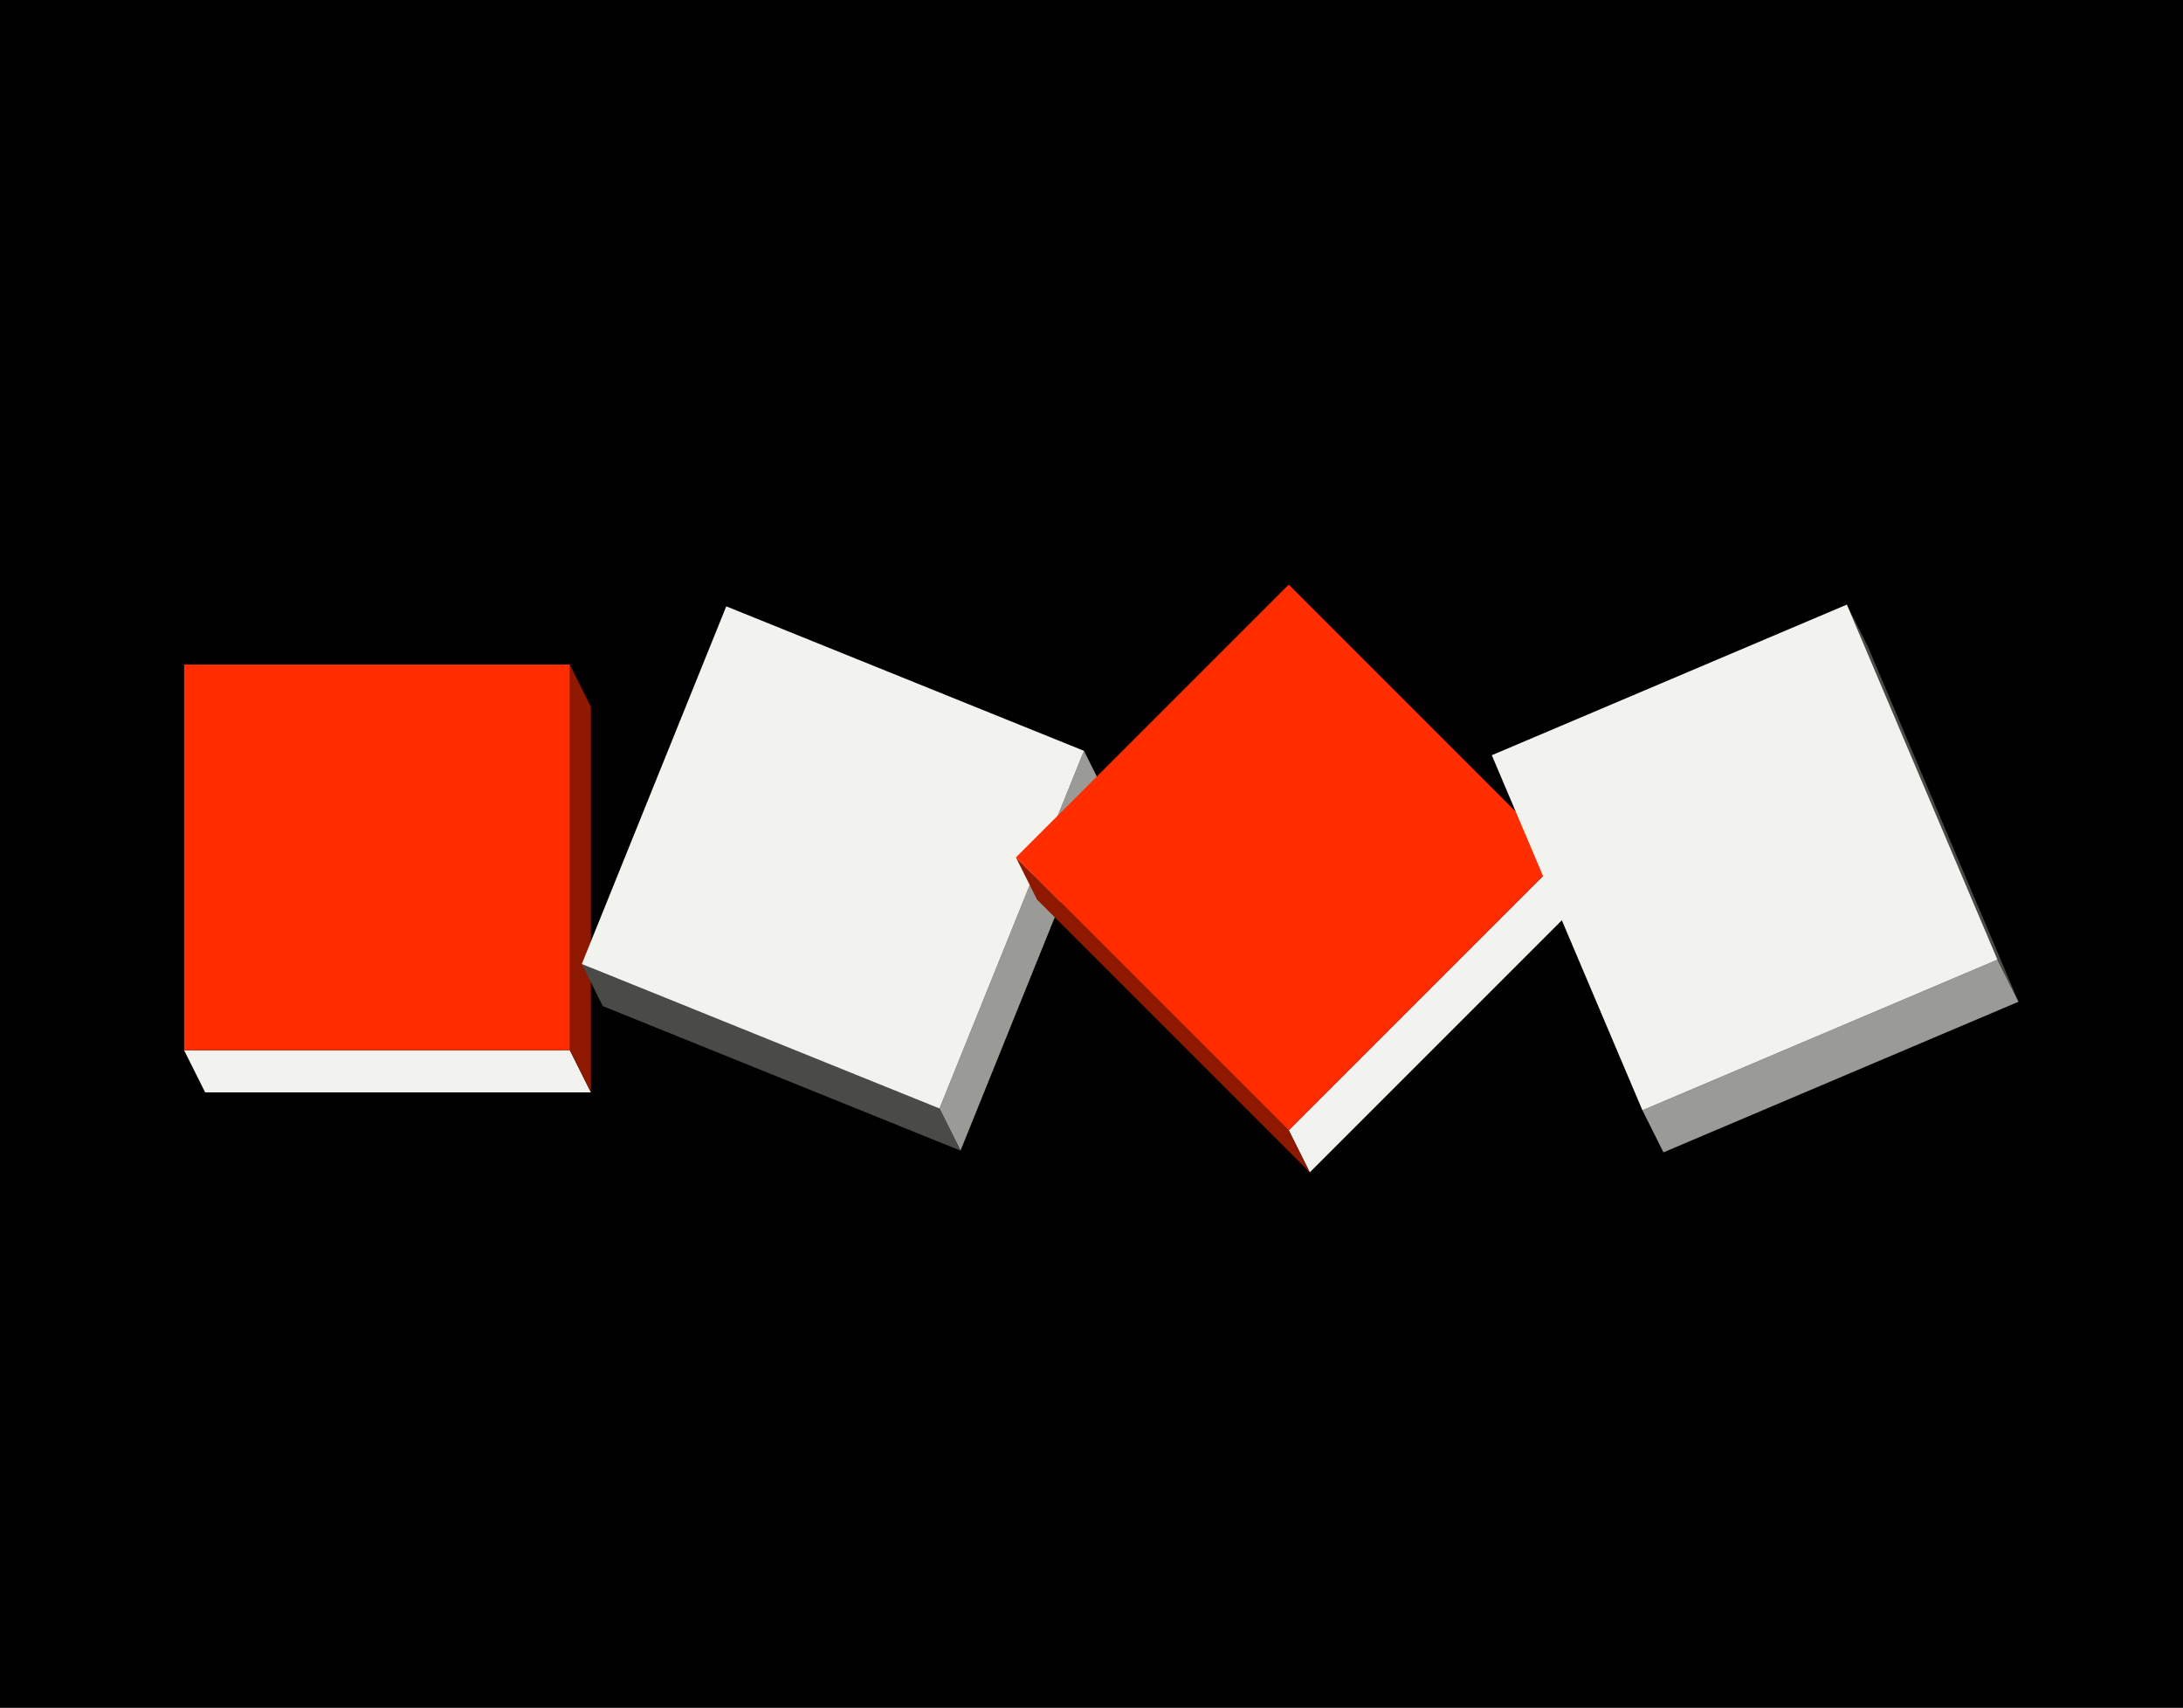
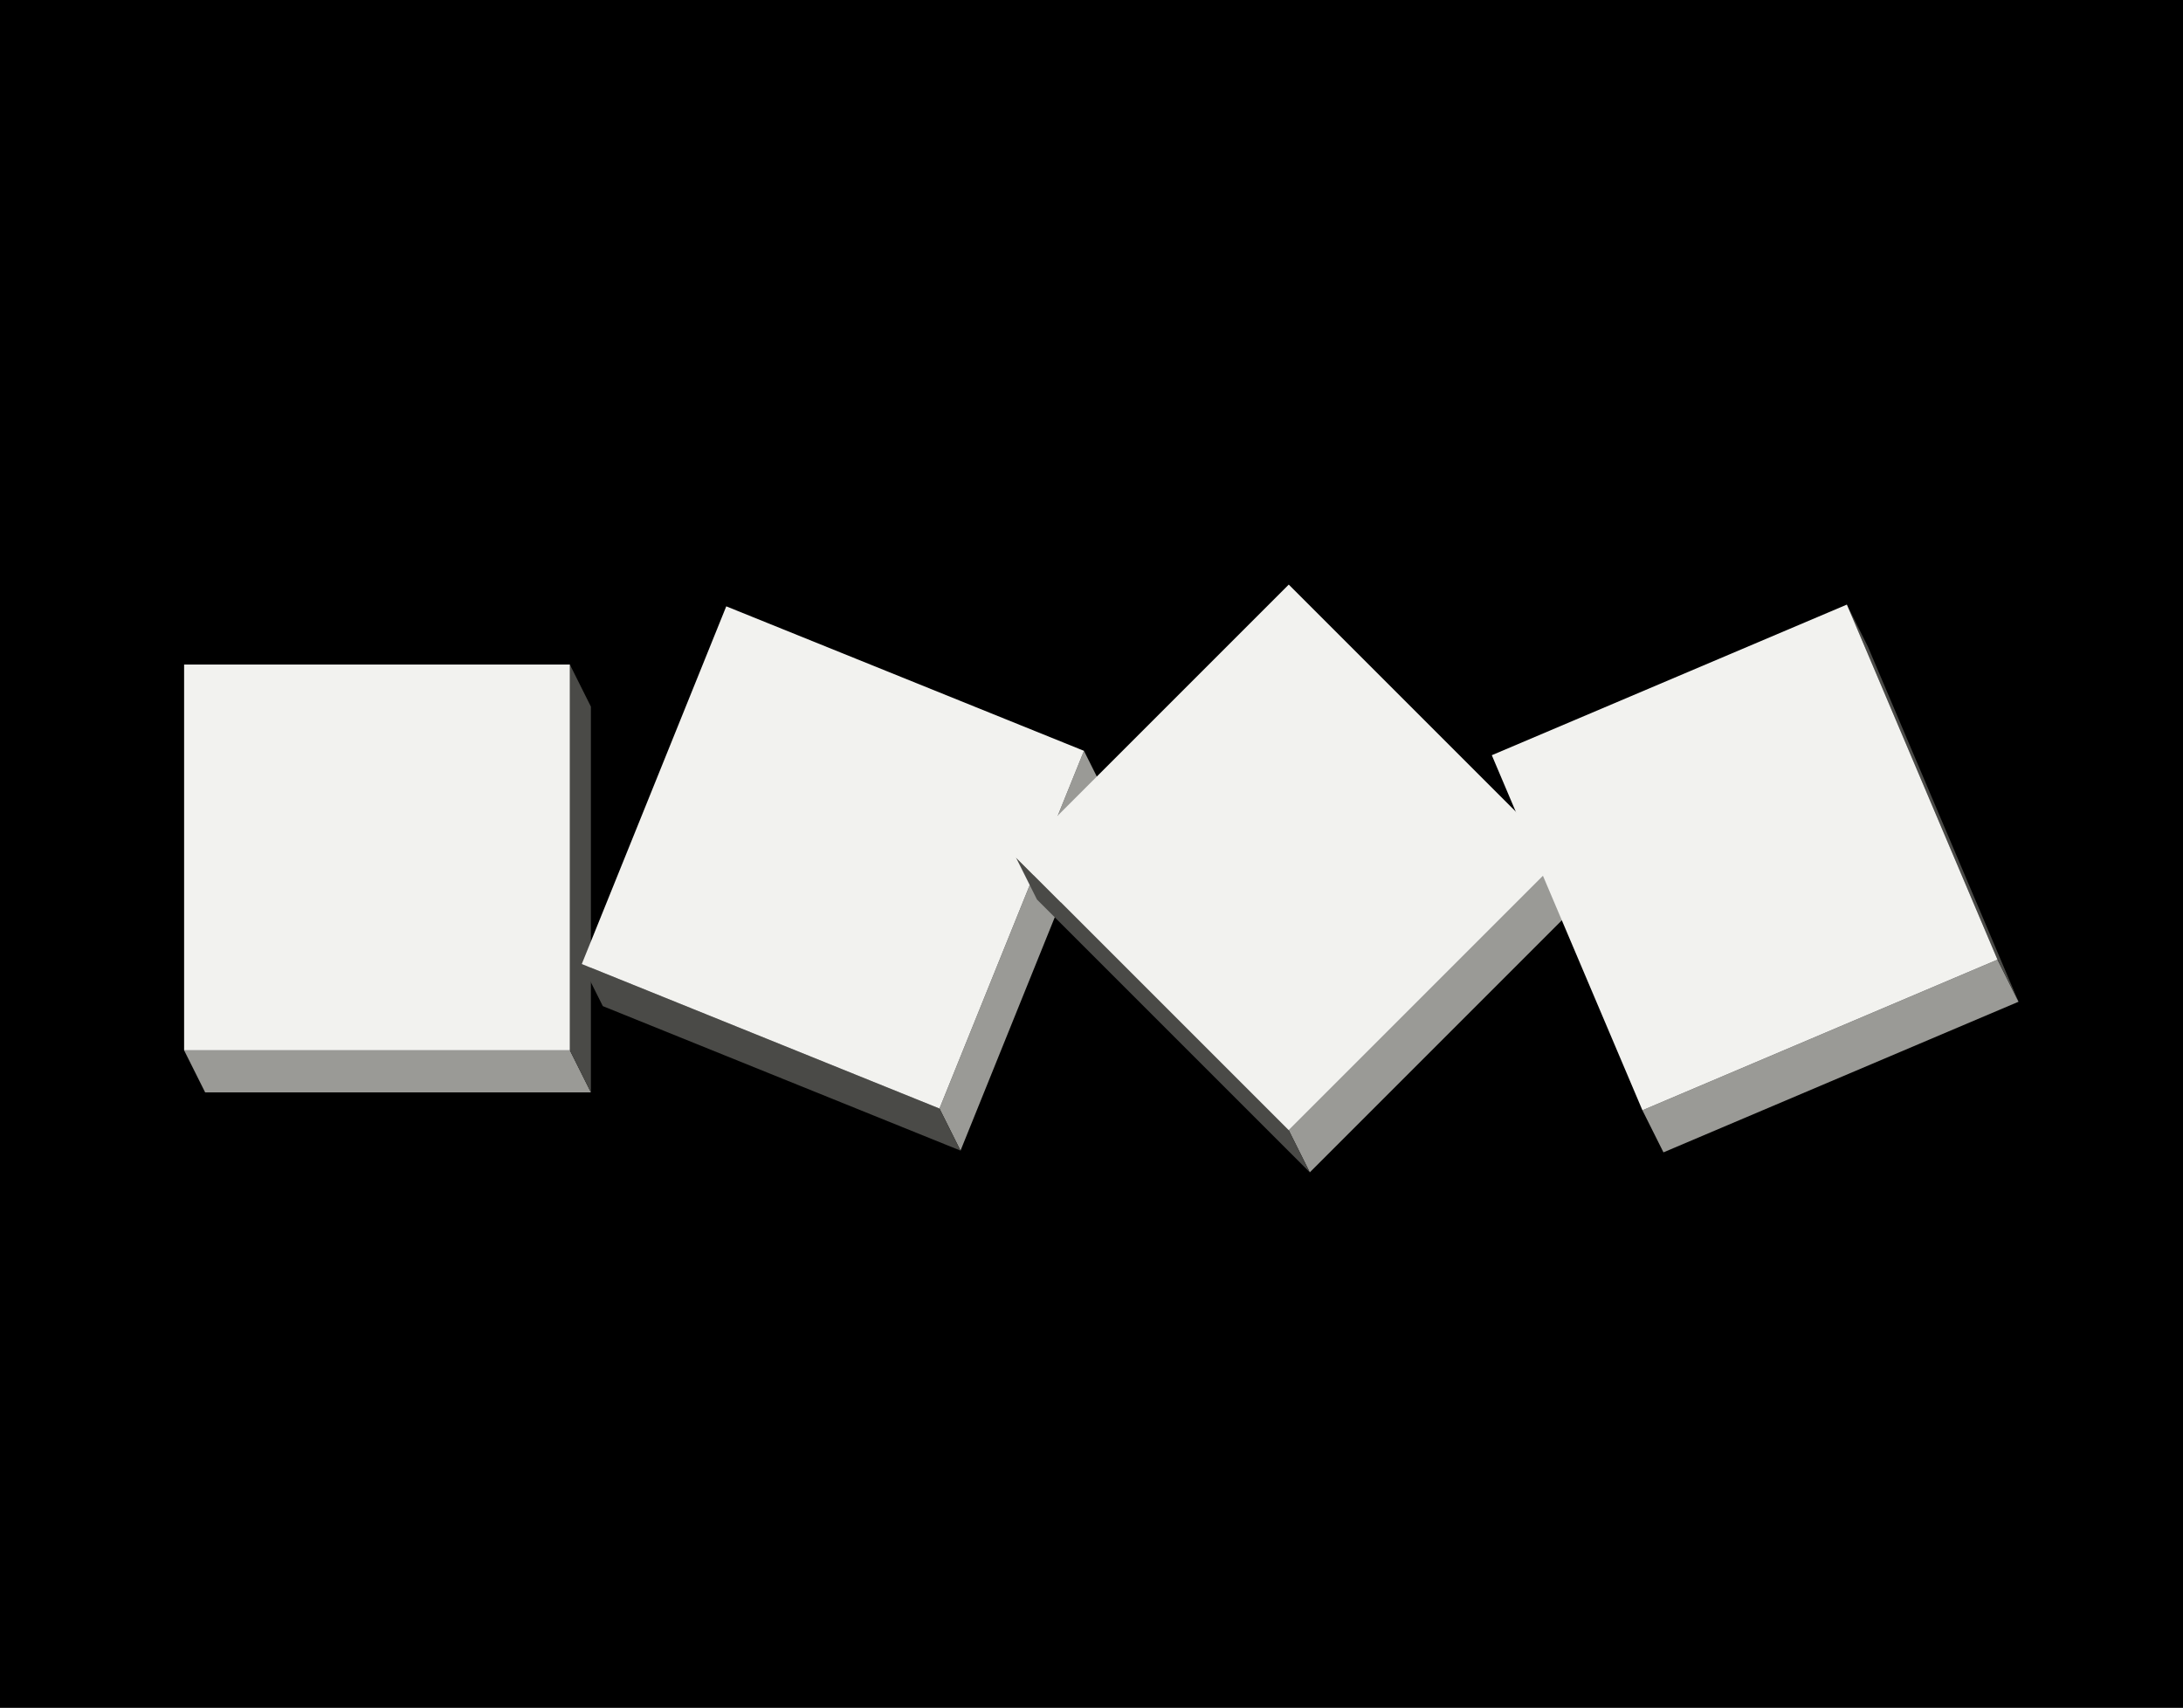
<svg xmlns="http://www.w3.org/2000/svg" width="1245" height="974" viewBox="165 31 1245 974">
  <defs>
    <linearGradient id="g" x1="0" y1="0" x2="1" y2="1">
      <stop offset="0" stop-color="#f2f2ef" />
      <stop offset="1" stop-color="#9a9a96" />
    </linearGradient>
  </defs>
  <rect id="background" x="165" y="31" width="1245" height="974" fill="#000000" />
  <g id="slab-0">
-     <polygon id="slab-0-side-0" points="490.0,630.0 270.0,630.0 282.0,654.0 502.0,654.0" fill="#f2f2ef" />
-     <polygon id="slab-0-side-1" points="490.0,410.0 490.0,630.0 502.0,654.0 502.0,434.0" fill="#8f1900" />
-     <polygon id="slab-0-face" points="270.0,410.0 490.0,410.0 490.0,630.0 270.0,630.0" fill="#ff2d00" />
+     <polygon id="slab-0-side-0" points="490.0,630.0 270.0,630.0 282.0,654.0 502.0,654.0" fill="#9a9a96" />
+     <polygon id="slab-0-side-1" points="490.0,410.0 490.0,630.0 502.0,654.0 502.0,434.0" fill="#4a4a47" />
+     <polygon id="slab-0-face" points="270.0,410.0 490.0,410.0 490.0,630.0 270.0,630.0" fill="#f2f2ef" />
  </g>
  <g id="slab-1">
    <polygon id="slab-1-side-0" points="783.2,459.2 700.8,663.2 712.8,687.2 795.2,483.2" fill="#9a9a96" />
    <polygon id="slab-1-side-1" points="700.8,663.2 496.8,580.8 508.8,604.8 712.8,687.2" fill="#4a4a47" />
    <polygon id="slab-1-face" points="579.2,376.8 783.2,459.2 700.8,663.2 496.8,580.8" fill="#f2f2ef" />
  </g>
  <g id="slab-2">
-     <polygon id="slab-2-side-0" points="1055.6,520.0 900.0,675.6 912.0,699.6 1067.6,544.0" fill="#f2f2ef" />
-     <polygon id="slab-2-side-1" points="900.0,675.6 744.4,520.0 756.4,544.0 912.0,699.6" fill="#8f1900" />
-     <polygon id="slab-2-face" points="900.0,364.4 1055.6,520.0 900.0,675.6 744.4,520.0" fill="#ff2d00" />
+     <polygon id="slab-2-side-0" points="1055.6,520.0 900.0,675.6 912.0,699.6 1067.6,544.0" fill="#9a9a96" />
+     <polygon id="slab-2-side-1" points="900.0,675.6 744.4,520.0 756.4,544.0 912.0,699.6" fill="#4a4a47" />
+     <polygon id="slab-2-face" points="900.0,364.4 1055.6,520.0 900.0,675.6 744.4,520.0" fill="#f2f2ef" />
  </g>
  <g id="slab-3">
    <polygon id="slab-3-side-0" points="1304.2,578.3 1101.7,664.2 1113.7,688.2 1316.2,602.3" fill="#9a9a96" />
    <polygon id="slab-3-side-1" points="1218.3,375.8 1304.2,578.3 1316.2,602.3 1230.3,399.8" fill="#4a4a47" />
    <polygon id="slab-3-face" points="1218.3,375.8 1304.2,578.3 1101.7,664.2 1015.8,461.7" fill="#f2f2ef" />
  </g>
</svg>
